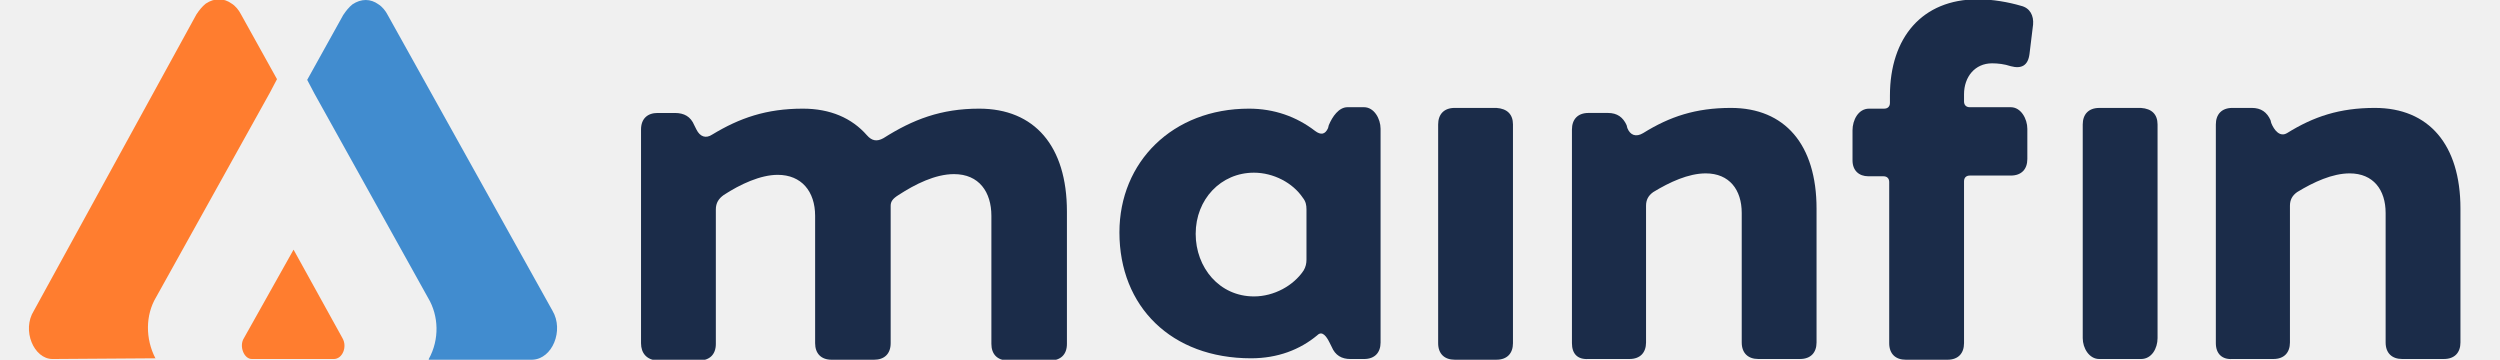
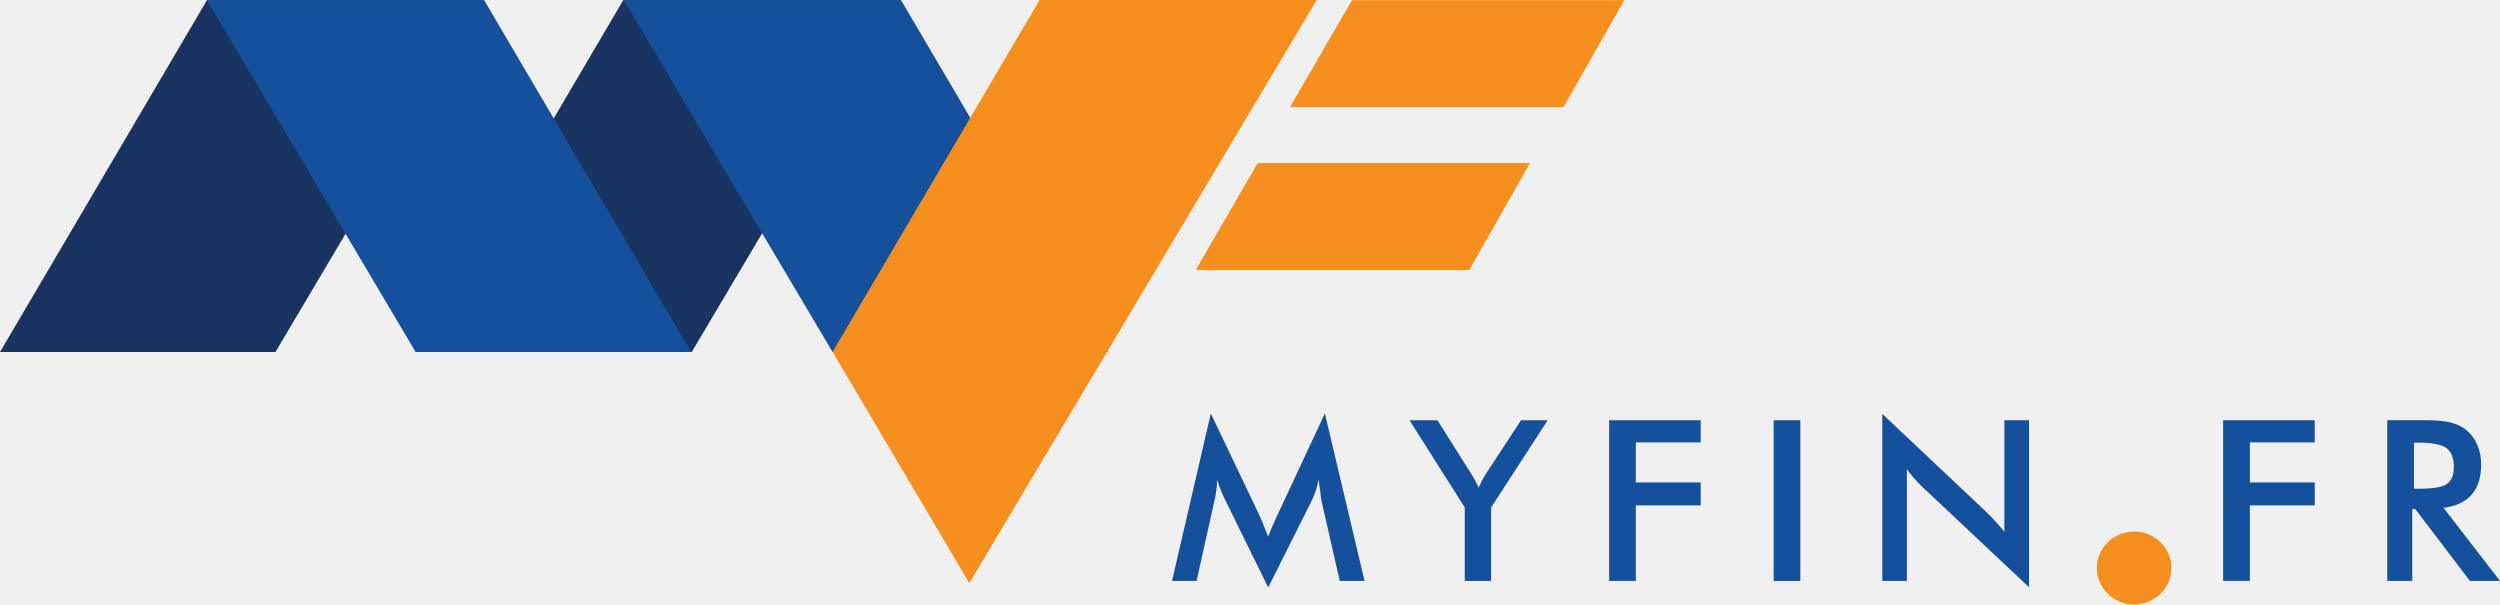
- <svg xmlns="http://www.w3.org/2000/svg" width="139" height="20" viewBox="0 0 139 20" fill="none">
-   <g clip-path="url(#clip0)">
-     <path d="M8.641 19.921C8.081 18.841 8.081 17.521 8.681 16.521L15.001 5.161L15.401 4.401L13.401 0.801C13.281 0.561 13.081 0.321 12.881 0.201C12.441 -0.119 11.921 -0.119 11.441 0.201C11.241 0.361 11.081 0.561 10.921 0.801L1.881 17.281C1.201 18.361 1.881 19.961 2.921 19.961L8.641 19.921C8.681 19.961 8.681 19.921 8.641 19.921Z" fill="#FF7D2F" />
-     <path d="M30.72 17.28L21.56 0.84C21.44 0.6 21.24 0.36 21.04 0.24C20.6 -0.08 20.08 -0.08 19.6 0.24C19.4 0.4 19.24 0.6 19.08 0.84L17.08 4.44L17.48 5.2L23.8 16.56C24.4 17.56 24.44 18.88 23.84 19.96C23.84 19.96 23.84 19.96 23.84 20H29.6C30.72 19.96 31.36 18.36 30.72 17.28Z" fill="#418CCF" />
-     <path d="M19.041 18.801L16.322 13.881L13.562 18.801C13.281 19.241 13.562 19.961 14.002 19.961H18.561C19.041 19.961 19.322 19.281 19.041 18.801Z" fill="#FF7D2F" />
-     <path d="M69.44 6.041C70.84 6.041 72.08 6.481 73.12 7.281C73.44 7.521 73.68 7.481 73.84 7.121L73.88 6.961C74.08 6.481 74.44 5.961 74.92 5.961H75.84C76.4 5.961 76.76 6.601 76.76 7.161V19.041C76.76 19.601 76.44 19.961 75.84 19.961H75.08C74.6 19.961 74.24 19.761 74.04 19.281L73.92 19.041C73.76 18.721 73.52 18.361 73.24 18.641C72.28 19.441 71.04 19.921 69.56 19.921C65.12 19.921 62.24 17.041 62.24 12.921C62.24 9.001 65.2 6.041 69.44 6.041ZM69.72 16.481C70.84 16.481 71.92 15.881 72.48 15.041C72.6 14.841 72.64 14.641 72.64 14.441V11.641C72.64 11.401 72.6 11.201 72.44 11.001C71.88 10.161 70.8 9.601 69.72 9.601C67.88 9.601 66.48 11.081 66.48 13.001C66.48 14.881 67.8 16.481 69.72 16.481Z" fill="#1B2C49" />
-     <path d="M84.121 6.92V19.08C84.121 19.64 83.801 20 83.201 20H80.881C80.321 20 79.961 19.68 79.961 19.08V6.92C79.961 6.36 80.281 6 80.881 6H83.201C83.801 6.04 84.121 6.36 84.121 6.92Z" fill="#1B2C49" />
-     <path d="M87.4 19.08V7.2C87.4 6.64 87.72 6.28 88.32 6.28H89.4C89.92 6.28 90.24 6.52 90.44 6.96L90.48 7.12C90.64 7.52 90.96 7.64 91.36 7.4C92.84 6.48 94.28 6 96.24 6C99.24 6 101 8.04 101 11.6V19.04C101 19.6 100.68 19.96 100.08 19.96H97.76C97.2 19.96 96.84 19.64 96.84 19.04V11.84C96.84 10.56 96.16 9.64 94.84 9.64C93.88 9.64 92.84 10.12 91.92 10.68C91.64 10.88 91.52 11.12 91.52 11.44V19.04C91.52 19.6 91.2 19.96 90.6 19.96H88.32C87.72 20 87.4 19.68 87.4 19.08Z" fill="#1B2C49" />
-     <path d="M103 8.921V7.241C103 6.681 103.32 6.041 103.92 6.041H104.76C104.96 6.041 105.08 5.921 105.08 5.721V5.321C105.08 2.081 106.88 -0.039 109.96 -0.039C110.8 -0.039 111.68 0.121 112.36 0.321C112.88 0.441 113.08 0.881 113.04 1.361L112.84 3.001C112.76 3.641 112.4 3.841 111.8 3.681C111.44 3.561 111.08 3.521 110.76 3.521C109.8 3.521 109.2 4.281 109.2 5.241V5.641C109.2 5.841 109.32 5.961 109.52 5.961H111.8C112.36 5.961 112.72 6.601 112.72 7.161V8.841C112.72 9.401 112.4 9.761 111.8 9.761H109.52C109.32 9.761 109.2 9.881 109.2 10.081V19.081C109.2 19.641 108.88 20.001 108.28 20.001H105.96C105.4 20.001 105.04 19.681 105.04 19.081V10.121C105.04 9.921 104.92 9.801 104.72 9.801H103.88C103.36 9.801 103 9.481 103 8.921ZM119.96 6.921V18.801C119.96 19.361 119.64 19.961 119.04 19.961H116.72C116.16 19.961 115.8 19.361 115.8 18.801V6.921C115.8 6.361 116.12 6.001 116.72 6.001H119.04C119.64 6.041 119.96 6.361 119.96 6.921Z" fill="#1B2C49" />
-     <path d="M123.201 19.08V6.92C123.201 6.36 123.521 6 124.121 6H125.201C125.721 6 126.041 6.24 126.241 6.68L126.281 6.84C126.441 7.24 126.761 7.64 127.161 7.4C128.641 6.48 130.081 6 132.041 6C135.041 6 136.801 8.04 136.801 11.6V19.04C136.801 19.6 136.481 19.96 135.881 19.96H133.561C133.001 19.96 132.641 19.64 132.641 19.04V11.84C132.641 10.56 131.961 9.64 130.641 9.64C129.681 9.64 128.641 10.12 127.721 10.68C127.441 10.88 127.321 11.12 127.321 11.44V19.04C127.321 19.6 127.001 19.96 126.401 19.96H124.121C123.561 20 123.201 19.68 123.201 19.08Z" fill="#1B2C49" />
-     <path d="M35.641 19.081V7.201C35.641 6.601 36.001 6.281 36.561 6.281H37.521C38.041 6.281 38.401 6.481 38.601 6.961L38.721 7.201C38.921 7.601 39.241 7.721 39.601 7.481C41.121 6.561 42.601 6.041 44.641 6.041C46.161 6.041 47.361 6.561 48.201 7.521C48.481 7.841 48.761 7.881 49.121 7.681C50.761 6.641 52.321 6.041 54.441 6.041C57.521 6.041 59.321 8.121 59.321 11.761V19.121C59.321 19.721 58.961 20.041 58.401 20.041H56.041C55.441 20.041 55.121 19.681 55.121 19.121V12.001C55.121 10.681 54.441 9.681 53.041 9.681C52.001 9.681 50.881 10.241 49.961 10.841C49.641 11.041 49.521 11.201 49.521 11.441V11.721V19.081C49.521 19.681 49.161 20.001 48.601 20.001H46.241C45.641 20.001 45.321 19.641 45.321 19.081V12.001C45.321 10.641 44.561 9.721 43.241 9.721C42.281 9.721 41.161 10.241 40.241 10.841C39.961 11.041 39.801 11.281 39.801 11.641V19.121C39.801 19.721 39.441 20.041 38.881 20.041H36.521C35.961 20.001 35.641 19.641 35.641 19.081Z" fill="#1B2C49" />
-   </g>
-   <defs>
-     <clipPath id="clip0">
-       <rect width="138.4" height="20" fill="white" />
-     </clipPath>
-   </defs>
+ <svg xmlns="http://www.w3.org/2000/svg" width="153" height="37" viewBox="0 0 153 37" fill="none">
+   <path d="M55.104 0.008H38.145L25.477 21.543H42.334L55.104 0.008Z" fill="#1A3462" />
+   <path d="M29.627 0.008H12.668L0 21.543H16.857L29.627 0.008Z" fill="#1A3462" />
+   <path d="M12.668 0.008H29.628L42.296 21.543H25.439L12.668 0.008Z" fill="#14509C" />
+   <path d="M38.184 0.008H55.143L67.811 21.543H50.954L38.184 0.008Z" fill="#14509C" />
+   <path d="M80.582 0H63.622L50.954 21.535L59.324 35.689L80.582 0Z" fill="#F78F1E" />
+   <path d="M76.97 9.98L73.177 16.528H89.919L93.635 9.98H76.97Z" fill="#F78F1E" />
+   <path d="M80.885 30.697C80.868 30.622 80.837 30.409 80.796 30.067C80.76 29.779 80.727 29.544 80.699 29.354C80.658 29.579 80.599 29.802 80.525 30.027C80.449 30.252 80.354 30.48 80.242 30.712L77.614 35.952L74.986 30.605C74.876 30.384 74.781 30.172 74.702 29.967C74.623 29.762 74.551 29.556 74.493 29.356C74.487 29.561 74.469 29.779 74.441 30.004C74.411 30.229 74.367 30.467 74.309 30.712L73.231 35.554H71.729L74.102 25.305L77.064 31.51C77.111 31.608 77.179 31.773 77.274 32C77.368 32.228 77.481 32.51 77.614 32.846C77.711 32.563 77.861 32.205 78.066 31.77C78.119 31.652 78.163 31.565 78.188 31.502L81.082 25.302L83.511 35.552H81.994L80.885 30.697Z" fill="#14509C" />
+   <path d="M89.643 35.554V31.055L86.262 25.722H87.975L90.08 29.061C90.131 29.146 90.192 29.259 90.269 29.396C90.346 29.537 90.42 29.684 90.499 29.847C90.563 29.689 90.629 29.541 90.701 29.404C90.772 29.266 90.846 29.136 90.923 29.021L93.084 25.722H94.716L91.257 31.055V35.554H89.643Z" fill="#14509C" />
+   <path d="M98.481 35.554V25.72H104.084V27.075H100.113V29.526H104.084V30.93H100.113V35.552H98.481V35.554Z" fill="#14509C" />
+   <path d="M108.549 35.554V25.72H110.181V35.554H108.549Z" fill="#14509C" />
+   <path d="M115.197 35.554V25.332L121.577 31.345C121.751 31.515 121.927 31.698 122.106 31.89C122.284 32.083 122.471 32.3 122.667 32.54V25.722H124.177V35.94L117.667 29.817C117.493 29.652 117.324 29.477 117.163 29.294C117 29.111 116.847 28.919 116.701 28.716V35.554H115.197Z" fill="#14509C" />
+   <path d="M136.056 35.554V25.72H141.66V27.075H137.691V29.526H141.662V30.93H137.691V35.552H136.056V35.554Z" fill="#14509C" />
+   <path d="M147.629 31.152V35.552H146.099V25.717H148.377C149.044 25.717 149.562 25.76 149.93 25.845C150.298 25.93 150.612 26.07 150.873 26.267C151.184 26.505 151.424 26.813 151.593 27.188C151.762 27.563 151.846 27.976 151.846 28.424C151.846 29.211 151.652 29.829 151.263 30.274C150.875 30.72 150.301 30.987 149.542 31.077L153 35.552H151.156L147.815 31.152H147.629ZM147.734 29.912H148.027C148.891 29.912 149.465 29.814 149.749 29.617C150.032 29.419 150.175 29.071 150.175 28.569C150.175 28.026 150.022 27.646 149.718 27.423C149.414 27.201 148.85 27.09 148.027 27.09H147.734V29.912Z" fill="#14509C" />
+   <path d="M130.608 36.997C131.868 36.997 132.889 35.997 132.889 34.764C132.889 33.53 131.868 32.53 130.608 32.53C129.349 32.53 128.328 33.53 128.328 34.764C128.328 35.997 129.349 36.997 130.608 36.997Z" fill="#F78F1E" />
+   <path d="M82.742 0.008L78.949 6.556H95.691L99.407 0.008H82.742Z" fill="#F78F1E" />
</svg>
